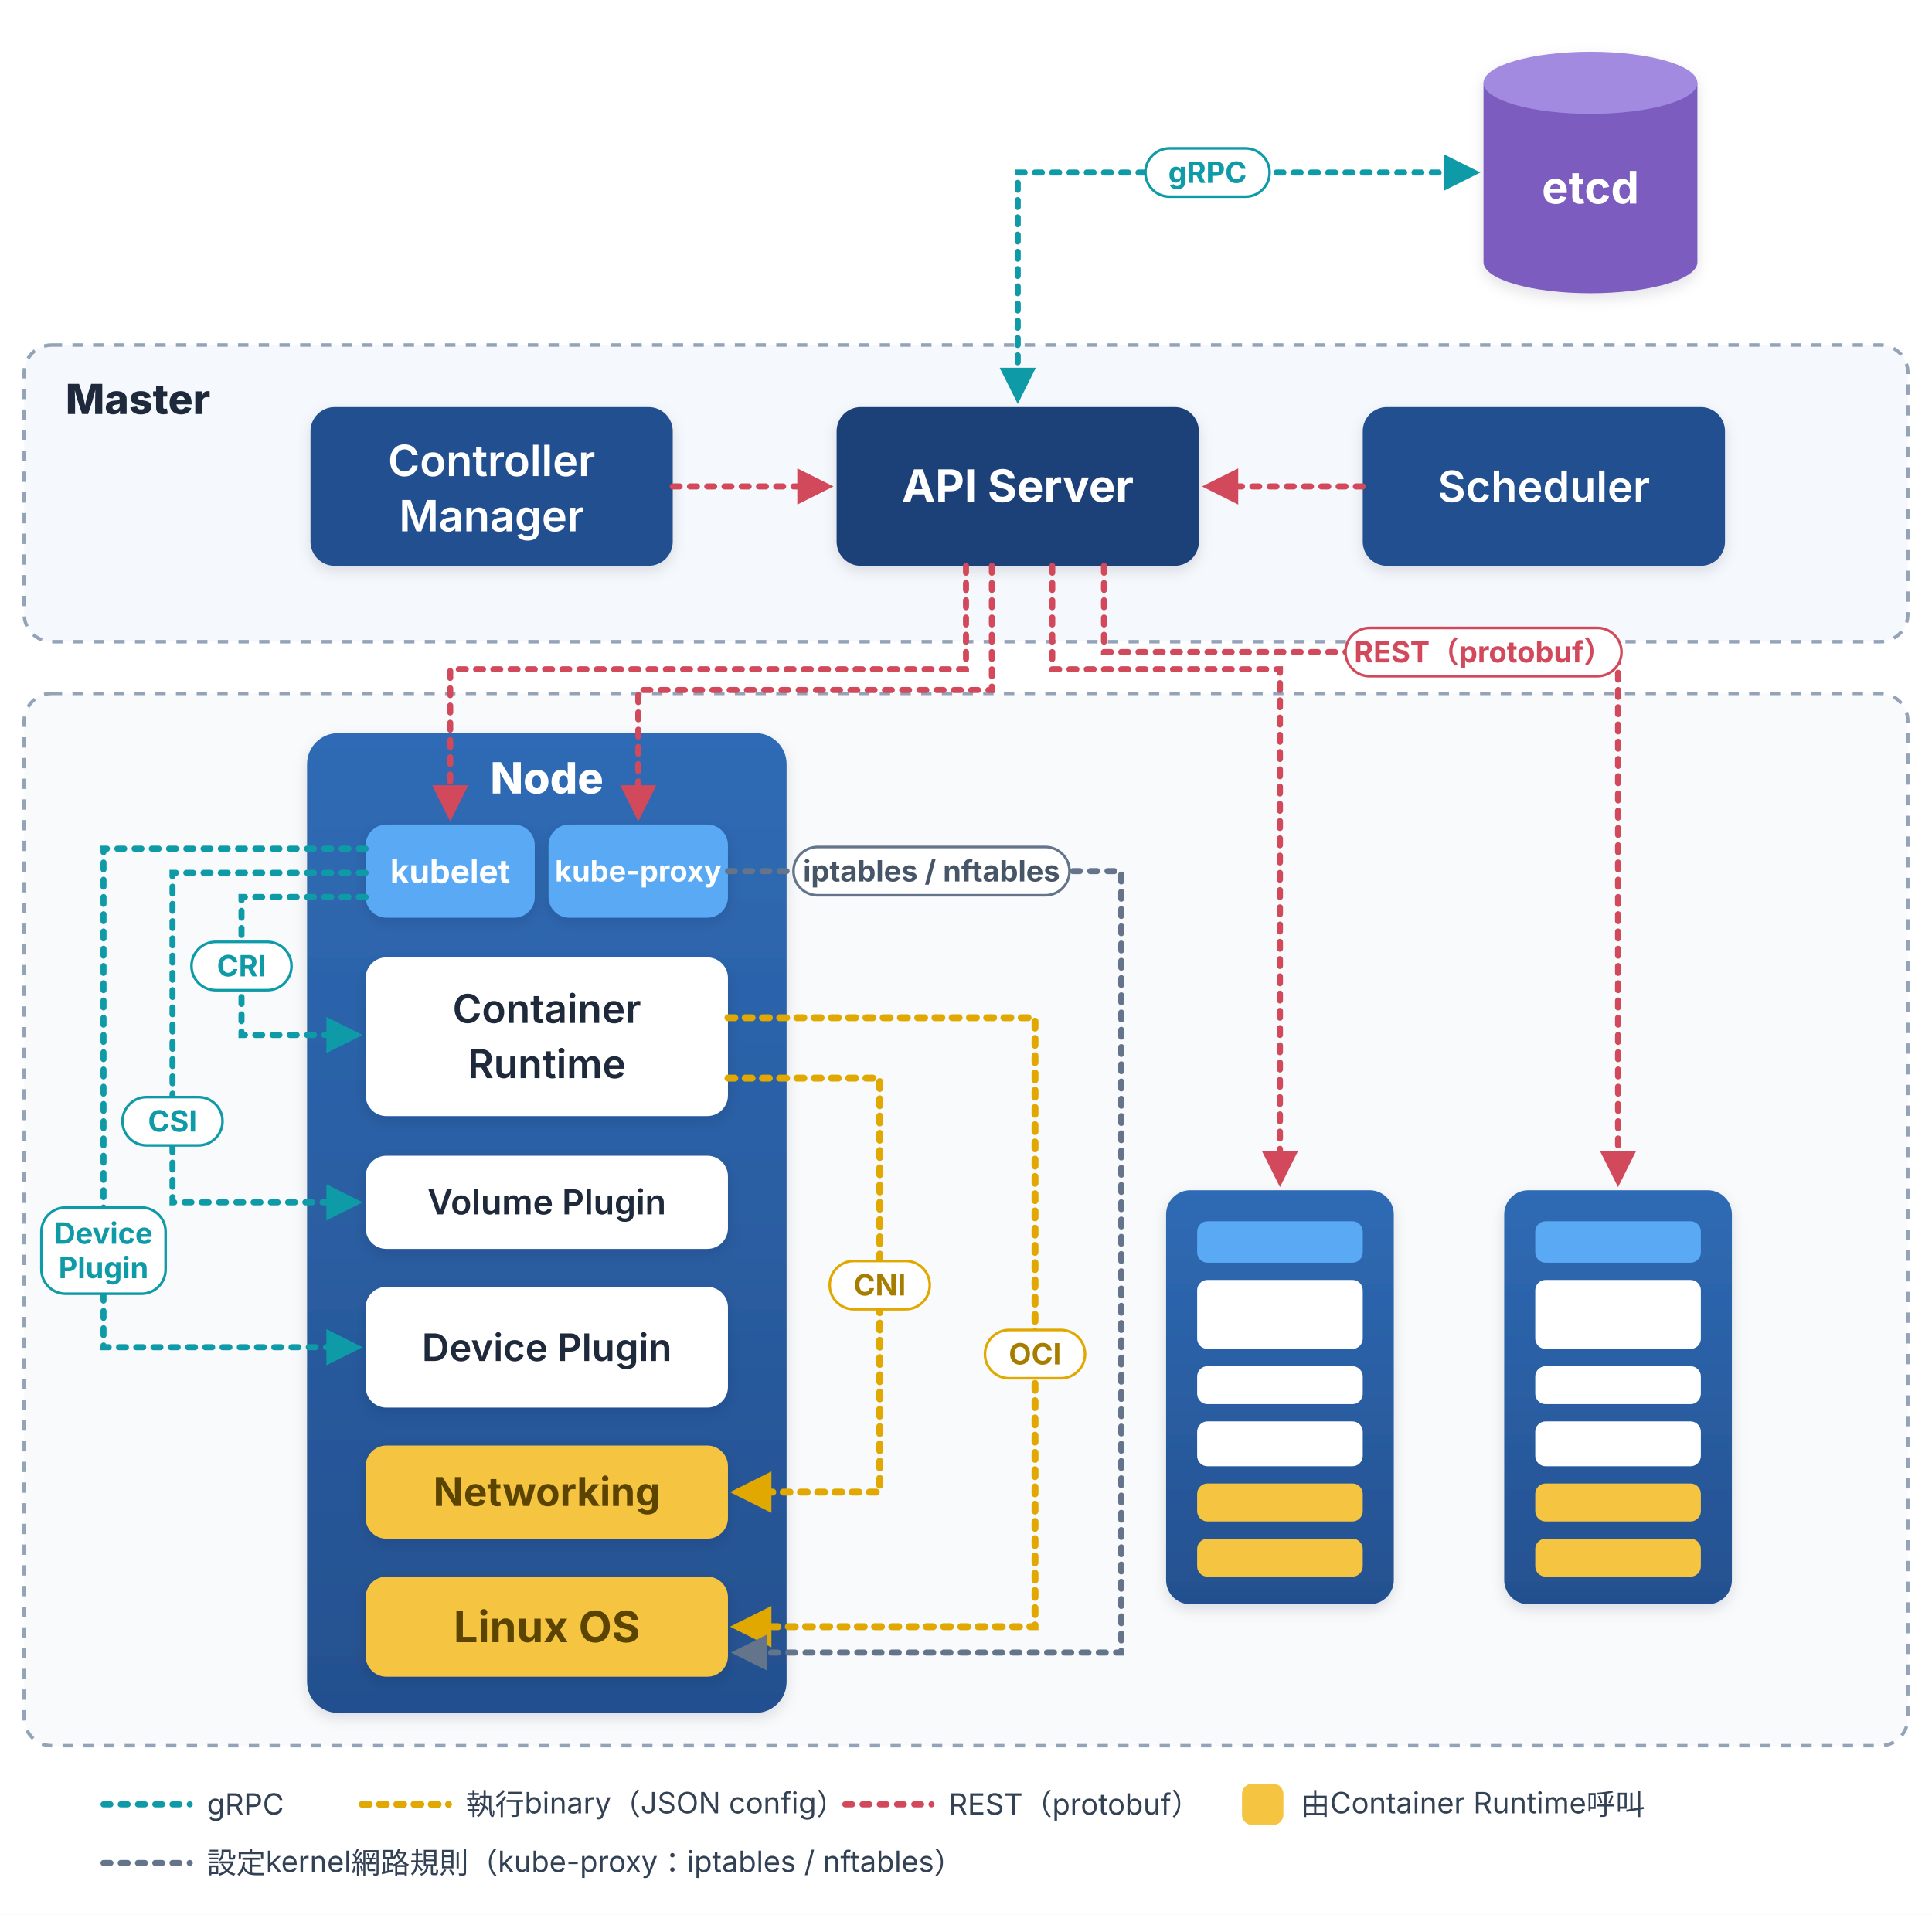
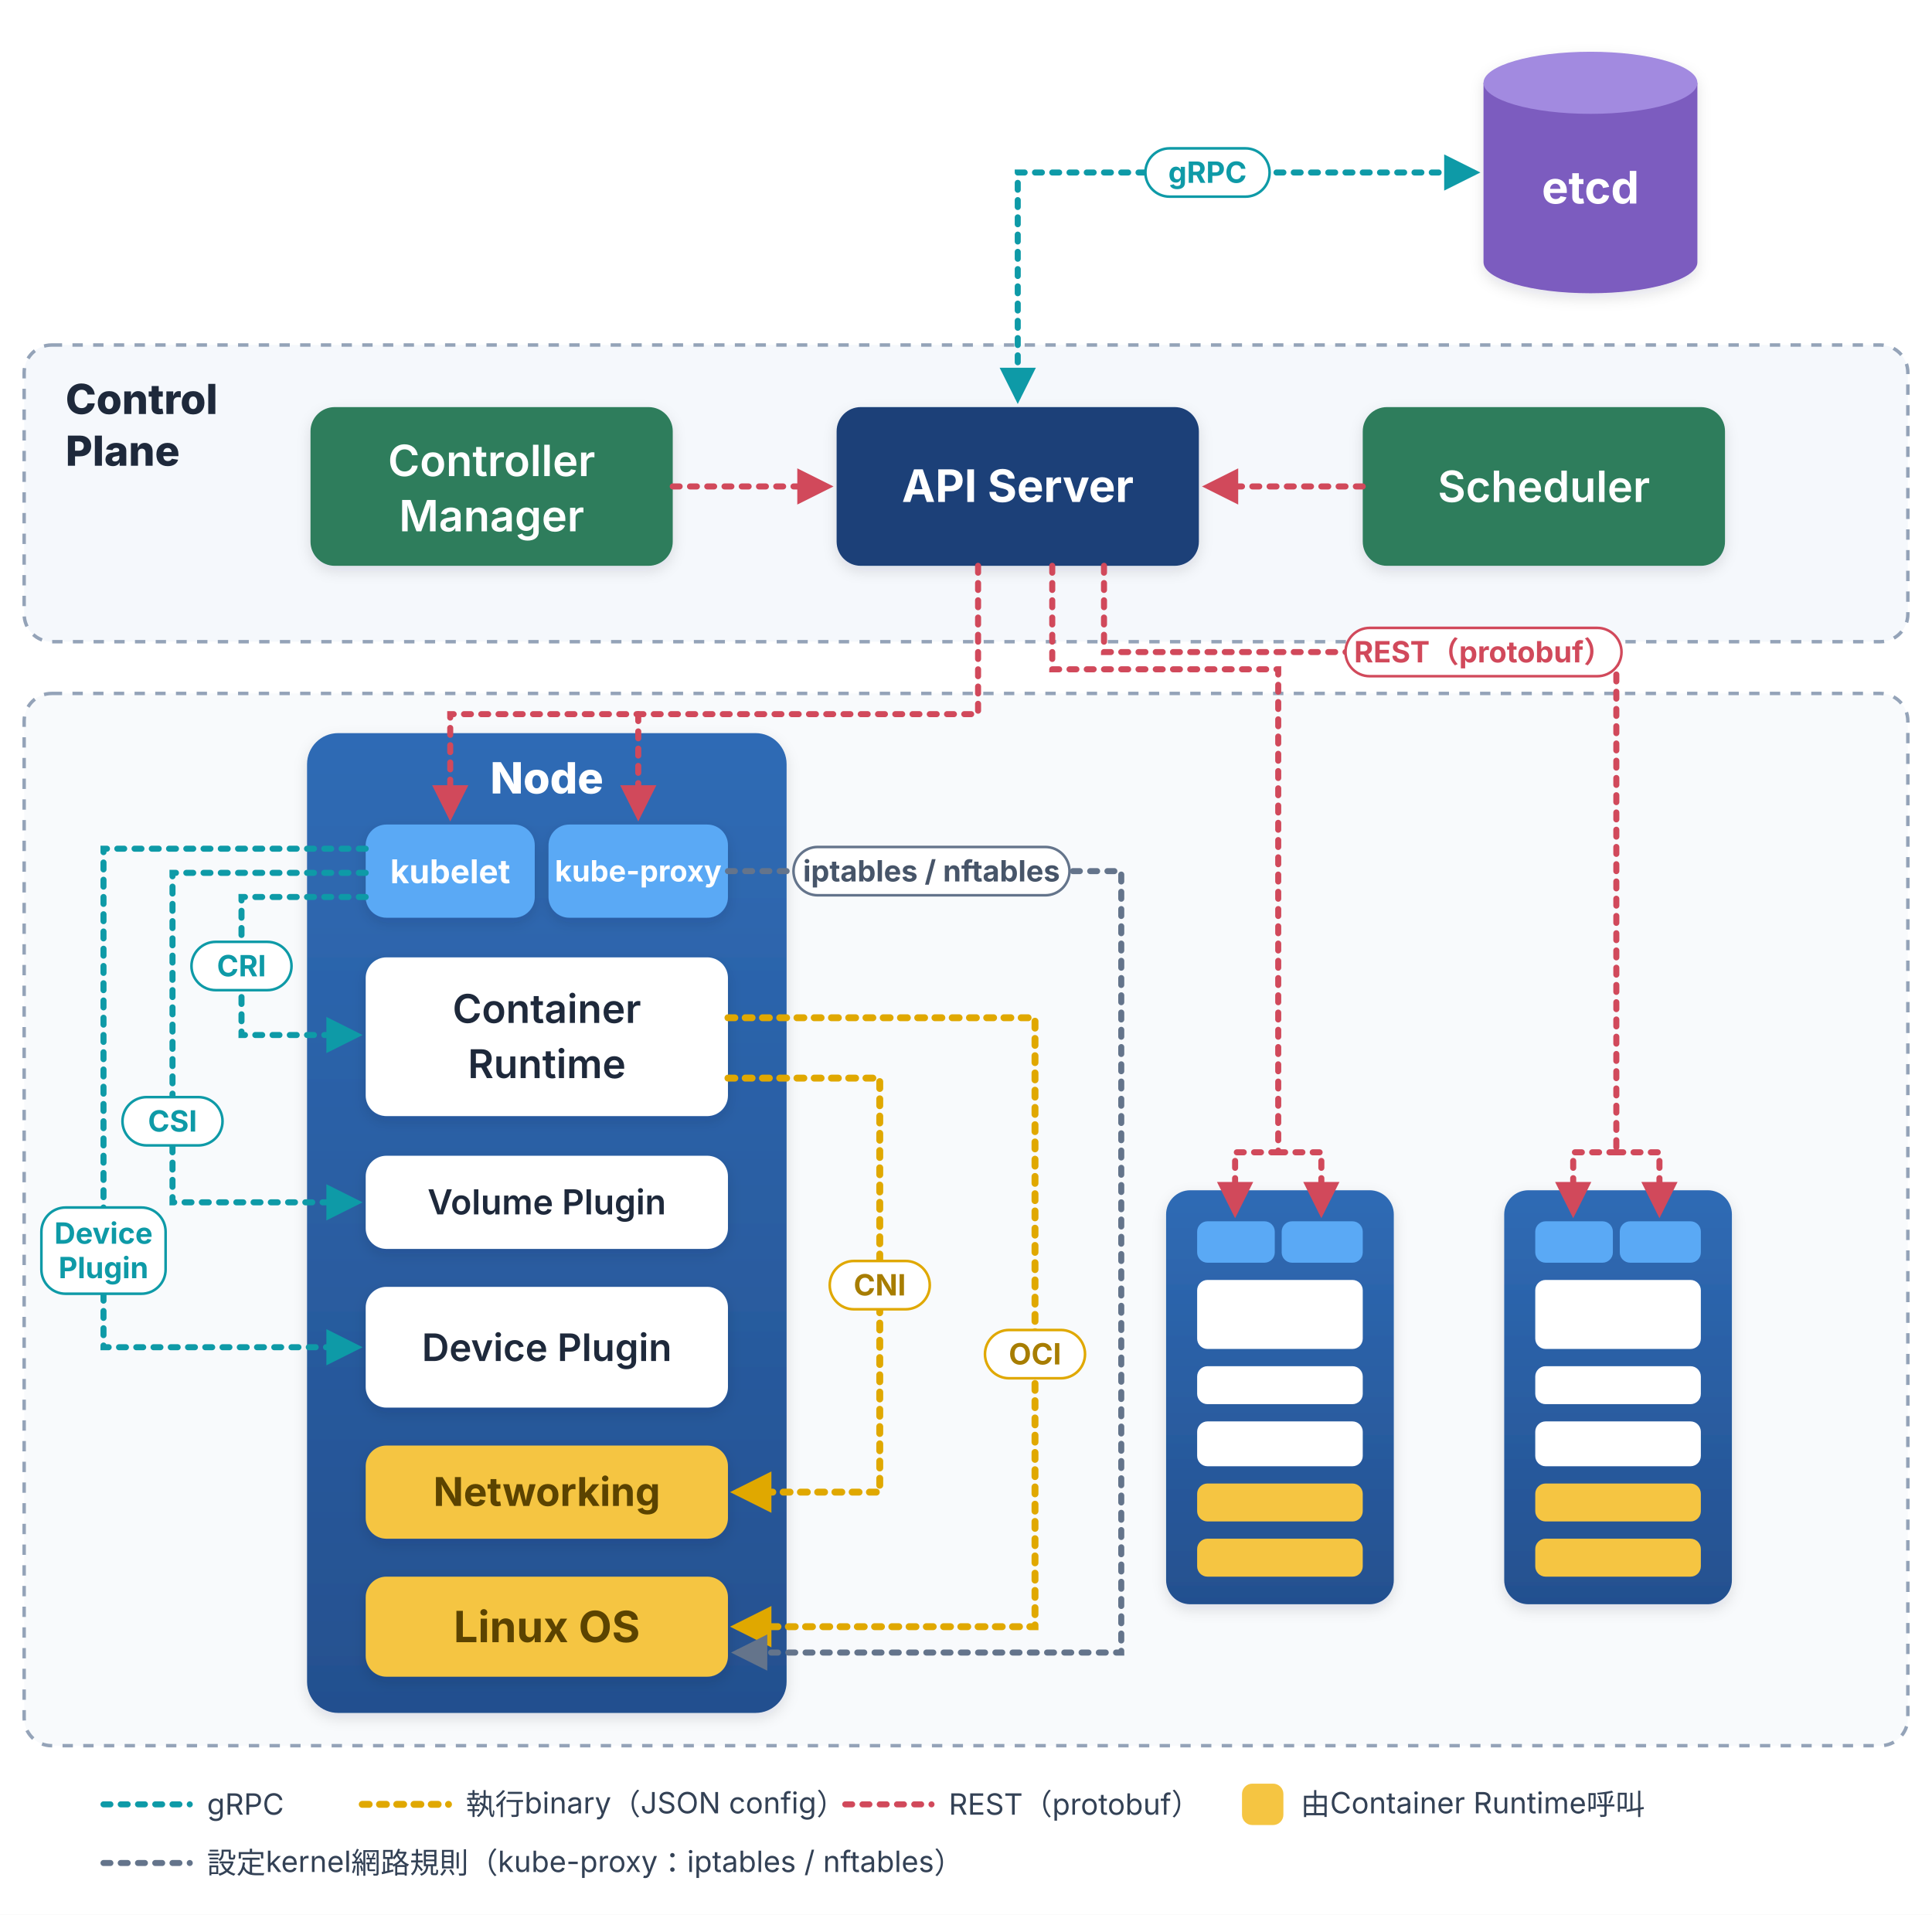
<svg xmlns="http://www.w3.org/2000/svg" viewBox="0 0 1120 1110" font-family="Inter, Helvetica Neue, Helvetica, Arial, sans-serif">
  <defs>
    <marker id="a-grpc" viewBox="0 0 10 10" refX="8" refY="5" markerWidth="6" markerHeight="6" orient="auto-start-reverse">
      <path d="M0 0 L10 5 L0 10 z" fill="#0e9aa7" />
    </marker>
    <marker id="a-exec" viewBox="0 0 10 10" refX="8" refY="5" markerWidth="6" markerHeight="6" orient="auto-start-reverse">
      <path d="M0 0 L10 5 L0 10 z" fill="#e0a800" />
    </marker>
    <marker id="a-kern" viewBox="0 0 10 10" refX="8" refY="5" markerWidth="6" markerHeight="6" orient="auto-start-reverse">
      <path d="M0 0 L10 5 L0 10 z" fill="#64748b" />
    </marker>
    <marker id="a-rest" viewBox="0 0 10 10" refX="8" refY="5" markerWidth="6" markerHeight="6" orient="auto-start-reverse">
      <path d="M0 0 L10 5 L0 10 z" fill="#d1495b" />
    </marker>
    <filter id="sh" x="-10%" y="-10%" width="120%" height="140%">
      <feDropShadow dx="0" dy="3" stdDeviation="4" flood-color="#0f172a" flood-opacity="0.12" />
    </filter>
    <linearGradient id="node-bg" x1="0" y1="0" x2="0" y2="1">
      <stop offset="0" stop-color="#2f6bb5" />
      <stop offset="1" stop-color="#24508f" />
    </linearGradient>
  </defs>
  <rect width="1120" height="1110" fill="#ffffff" />
  <g filter="url(#sh)">
    <path d="M860 48 v104 a62 18 0 0 0 124 0 v-104" fill="#7c5cbf" />
    <ellipse cx="922" cy="48" rx="62" ry="18" fill="#a28ae0" />
  </g>
  <text x="922" y="118" font-size="26" font-weight="700" fill="#fff" text-anchor="middle">etcd</text>
  <rect x="14" y="200" width="1092" height="172" rx="16" fill="#f5f8fc" stroke="#94a3b8" stroke-width="2" stroke-dasharray="6 6" />
-   <text x="38" y="240" font-size="24" font-weight="800" fill="#1e293b">Master</text>
+   <text x="38" y="240" font-size="24" font-weight="800" fill="#1e293b">Control</text>
+   <text x="38" y="270" font-size="24" font-weight="800" fill="#1e293b">Plane</text>
  <g filter="url(#sh)">
-     <rect x="180" y="236" width="210" height="92" rx="14" fill="#24508f" />
+     <rect x="180" y="236" width="210" height="92" rx="14" fill="#2e7d5b" />
    <rect x="485" y="236" width="210" height="92" rx="14" fill="#1a3f78" />
-     <rect x="790" y="236" width="210" height="92" rx="14" fill="#24508f" />
+     <rect x="790" y="236" width="210" height="92" rx="14" fill="#2e7d5b" />
  </g>
  <text x="285" y="276" font-size="25" font-weight="600" fill="#fff" text-anchor="middle">Controller</text>
  <text x="285" y="308" font-size="25" font-weight="600" fill="#fff" text-anchor="middle">Manager</text>
  <text x="590" y="291" font-size="26" font-weight="700" fill="#fff" text-anchor="middle">API Server</text>
  <text x="895" y="291" font-size="25" font-weight="600" fill="#fff" text-anchor="middle">Scheduler</text>
  <rect x="14" y="402" width="1092" height="610" rx="16" fill="#f8fafc" stroke="#94a3b8" stroke-width="2" stroke-dasharray="6 6" />
  <g filter="url(#sh)">
    <rect x="178" y="425" width="278" height="568" rx="18" fill="url(#node-bg)" />
  </g>
  <text x="317" y="460" font-size="25" font-weight="800" fill="#fff" text-anchor="middle">Node</text>
  <g filter="url(#sh)">
    <rect x="212" y="478" width="98" height="54" rx="12" fill="#5aa9f5" />
    <rect x="318" y="478" width="104" height="54" rx="12" fill="#5aa9f5" />
    <rect x="212" y="555" width="210" height="92" rx="12" fill="#fff" />
    <rect x="212" y="670" width="210" height="54" rx="12" fill="#fff" />
    <rect x="212" y="746" width="210" height="70" rx="12" fill="#fff" />
    <rect x="212" y="838" width="210" height="54" rx="12" fill="#f5c542" />
    <rect x="212" y="914" width="210" height="58" rx="12" fill="#f5c542" />
  </g>
  <text x="261" y="512" font-size="19" font-weight="700" fill="#fff" text-anchor="middle">kubelet</text>
  <text x="370" y="511" font-size="17" font-weight="700" fill="#fff" text-anchor="middle">kube-proxy</text>
  <text x="317" y="593" font-size="23" font-weight="600" fill="#1e293b" text-anchor="middle">Container</text>
  <text x="317" y="625" font-size="23" font-weight="600" fill="#1e293b" text-anchor="middle">Runtime</text>
  <text x="317" y="704" font-size="20" font-weight="600" fill="#1e293b" text-anchor="middle">Volume Plugin</text>
  <text x="317" y="789" font-size="22" font-weight="600" fill="#1e293b" text-anchor="middle">Device Plugin</text>
  <text x="317" y="873" font-size="23" font-weight="700" fill="#5b4300" text-anchor="middle">Networking</text>
  <text x="317" y="952" font-size="25" font-weight="700" fill="#5b4300" text-anchor="middle">Linux OS</text>
  <g filter="url(#sh)">
    <rect x="676" y="690" width="132" height="240" rx="14" fill="url(#node-bg)" />
    <rect x="872" y="690" width="132" height="240" rx="14" fill="url(#node-bg)" />
  </g>
  <g>
-     <rect x="694" y="708" width="96" height="24" rx="6" fill="#5aa9f5" />
+     <rect x="694" y="708" width="45" height="24" rx="6" fill="#5aa9f5" />
+     <rect x="743" y="708" width="47" height="24" rx="6" fill="#5aa9f5" />
    <rect x="694" y="742" width="96" height="40" rx="6" fill="#fff" />
    <rect x="694" y="792" width="96" height="22" rx="6" fill="#fff" />
    <rect x="694" y="824" width="96" height="26" rx="6" fill="#fff" />
    <rect x="694" y="860" width="96" height="22" rx="6" fill="#f5c542" />
    <rect x="694" y="892" width="96" height="22" rx="6" fill="#f5c542" />
-     <rect x="890" y="708" width="96" height="24" rx="6" fill="#5aa9f5" />
+     <rect x="890" y="708" width="45" height="24" rx="6" fill="#5aa9f5" />
+     <rect x="939" y="708" width="47" height="24" rx="6" fill="#5aa9f5" />
    <rect x="890" y="742" width="96" height="40" rx="6" fill="#fff" />
    <rect x="890" y="792" width="96" height="22" rx="6" fill="#fff" />
    <rect x="890" y="824" width="96" height="26" rx="6" fill="#fff" />
    <rect x="890" y="860" width="96" height="22" rx="6" fill="#f5c542" />
    <rect x="890" y="892" width="96" height="22" rx="6" fill="#f5c542" />
  </g>
  <g fill="none" stroke="#d1495b" stroke-width="3.5" stroke-dasharray="4 6" stroke-linecap="round">
    <path d="M390 282 H 479" marker-end="url(#a-rest)" />
    <path d="M790 282 H 701" marker-end="url(#a-rest)" />
-     <path d="M560 328 V 388 H 261 V 472" marker-end="url(#a-rest)" />
-     <path d="M575 328 V 400 H 370 V 472" marker-end="url(#a-rest)" />
-     <path d="M610 328 V 388 H 742 V 684" marker-end="url(#a-rest)" />
-     <path d="M640 328 V 378 H 938 V 684" marker-end="url(#a-rest)" />
+     <path d="M567 328 V 414 H 261 V 472" marker-end="url(#a-rest)" />
+     <path d="M370 414 V 472" marker-end="url(#a-rest)" />
+     <path d="M610 328 V 388 H 741 V 668 M741 668 H 716 V 702 M741 668 H 766 V 702" />
+     <path d="M716 690 V 702" marker-end="url(#a-rest)" />
+     <path d="M766 690 V 702" marker-end="url(#a-rest)" />
+     <path d="M640 328 V 378 H 937 V 668 M937 668 H 912 V 702 M937 668 H 962 V 702" />
+     <path d="M912 690 V 702" marker-end="url(#a-rest)" />
+     <path d="M962 690 V 702" marker-end="url(#a-rest)" />
  </g>
  <g fill="none" stroke="#0e9aa7" stroke-width="3.5" stroke-dasharray="4 6" stroke-linecap="round">
    <path d="M590 230 V 100 H 854" marker-end="url(#a-grpc)" marker-start="url(#a-grpc)" />
    <path d="M212 520 H 140 V 600 H 206" marker-end="url(#a-grpc)" />
    <path d="M212 506 H 100 V 697 H 206" marker-end="url(#a-grpc)" />
    <path d="M212 492 H 60 V 781 H 206" marker-end="url(#a-grpc)" />
  </g>
  <g fill="none" stroke="#e0a800" stroke-width="4" stroke-dasharray="4 6" stroke-linecap="round">
    <path d="M422 625 H 510 V 865 H 428" marker-end="url(#a-exec)" />
    <path d="M422 590 H 600 V 943 H 428" marker-end="url(#a-exec)" />
  </g>
  <g fill="none" stroke="#64748b" stroke-width="3.5" stroke-dasharray="4 6" stroke-linecap="round">
    <path d="M422 505 H 650 V 958 H 428" marker-end="url(#a-kern)" />
  </g>
  <g font-size="17" font-weight="700" text-anchor="middle">
    <rect x="664" y="86" width="72" height="28" rx="14" fill="#fff" stroke="#0e9aa7" stroke-width="1.5" />
    <text x="700" y="106" fill="#0e9aa7">gRPC</text>
    <rect x="111" y="546" width="58" height="28" rx="14" fill="#fff" stroke="#0e9aa7" stroke-width="1.5" />
    <text x="140" y="566" fill="#0e9aa7">CRI</text>
    <rect x="71" y="636" width="58" height="28" rx="14" fill="#fff" stroke="#0e9aa7" stroke-width="1.5" />
    <text x="100" y="656" fill="#0e9aa7">CSI</text>
    <rect x="24" y="700" width="72" height="50" rx="14" fill="#fff" stroke="#0e9aa7" stroke-width="1.5" />
    <text x="60" y="721" fill="#0e9aa7">Device</text>
    <text x="60" y="741" fill="#0e9aa7">Plugin</text>
    <rect x="481" y="731" width="58" height="28" rx="14" fill="#fff" stroke="#e0a800" stroke-width="1.5" />
    <text x="510" y="751" fill="#a77d00">CNI</text>
    <rect x="571" y="771" width="58" height="28" rx="14" fill="#fff" stroke="#e0a800" stroke-width="1.5" />
    <text x="600" y="791" fill="#a77d00">OCI</text>
    <rect x="780" y="364" width="160" height="28" rx="14" fill="#fff" stroke="#d1495b" stroke-width="1.5" />
    <text x="860" y="384" fill="#d1495b">REST（protobuf）</text>
    <rect x="460" y="491" width="160" height="28" rx="14" fill="#fff" stroke="#64748b" stroke-width="1.5" />
    <text x="540" y="511" fill="#475569">iptables / nftables</text>
  </g>
  <g font-size="17" fill="#334155">
    <line x1="60" y1="1046" x2="110" y2="1046" stroke="#0e9aa7" stroke-width="3.5" stroke-dasharray="4 6" stroke-linecap="round" />
    <text x="120" y="1052">gRPC</text>
    <line x1="210" y1="1046" x2="260" y2="1046" stroke="#e0a800" stroke-width="4" stroke-dasharray="4 6" stroke-linecap="round" />
    <text x="270" y="1052">執行binary（JSON config）</text>
    <line x1="490" y1="1046" x2="540" y2="1046" stroke="#d1495b" stroke-width="3.5" stroke-dasharray="4 6" stroke-linecap="round" />
    <text x="550" y="1052">REST（protobuf）</text>
    <rect x="720" y="1034" width="24" height="24" rx="6" fill="#f5c542" />
    <text x="754" y="1052">由Container Runtime呼叫</text>
    <line x1="60" y1="1080" x2="110" y2="1080" stroke="#64748b" stroke-width="3.5" stroke-dasharray="4 6" stroke-linecap="round" />
    <text x="120" y="1086">設定kernel網路規則（kube-proxy：iptables / nftables）</text>
  </g>
</svg>
